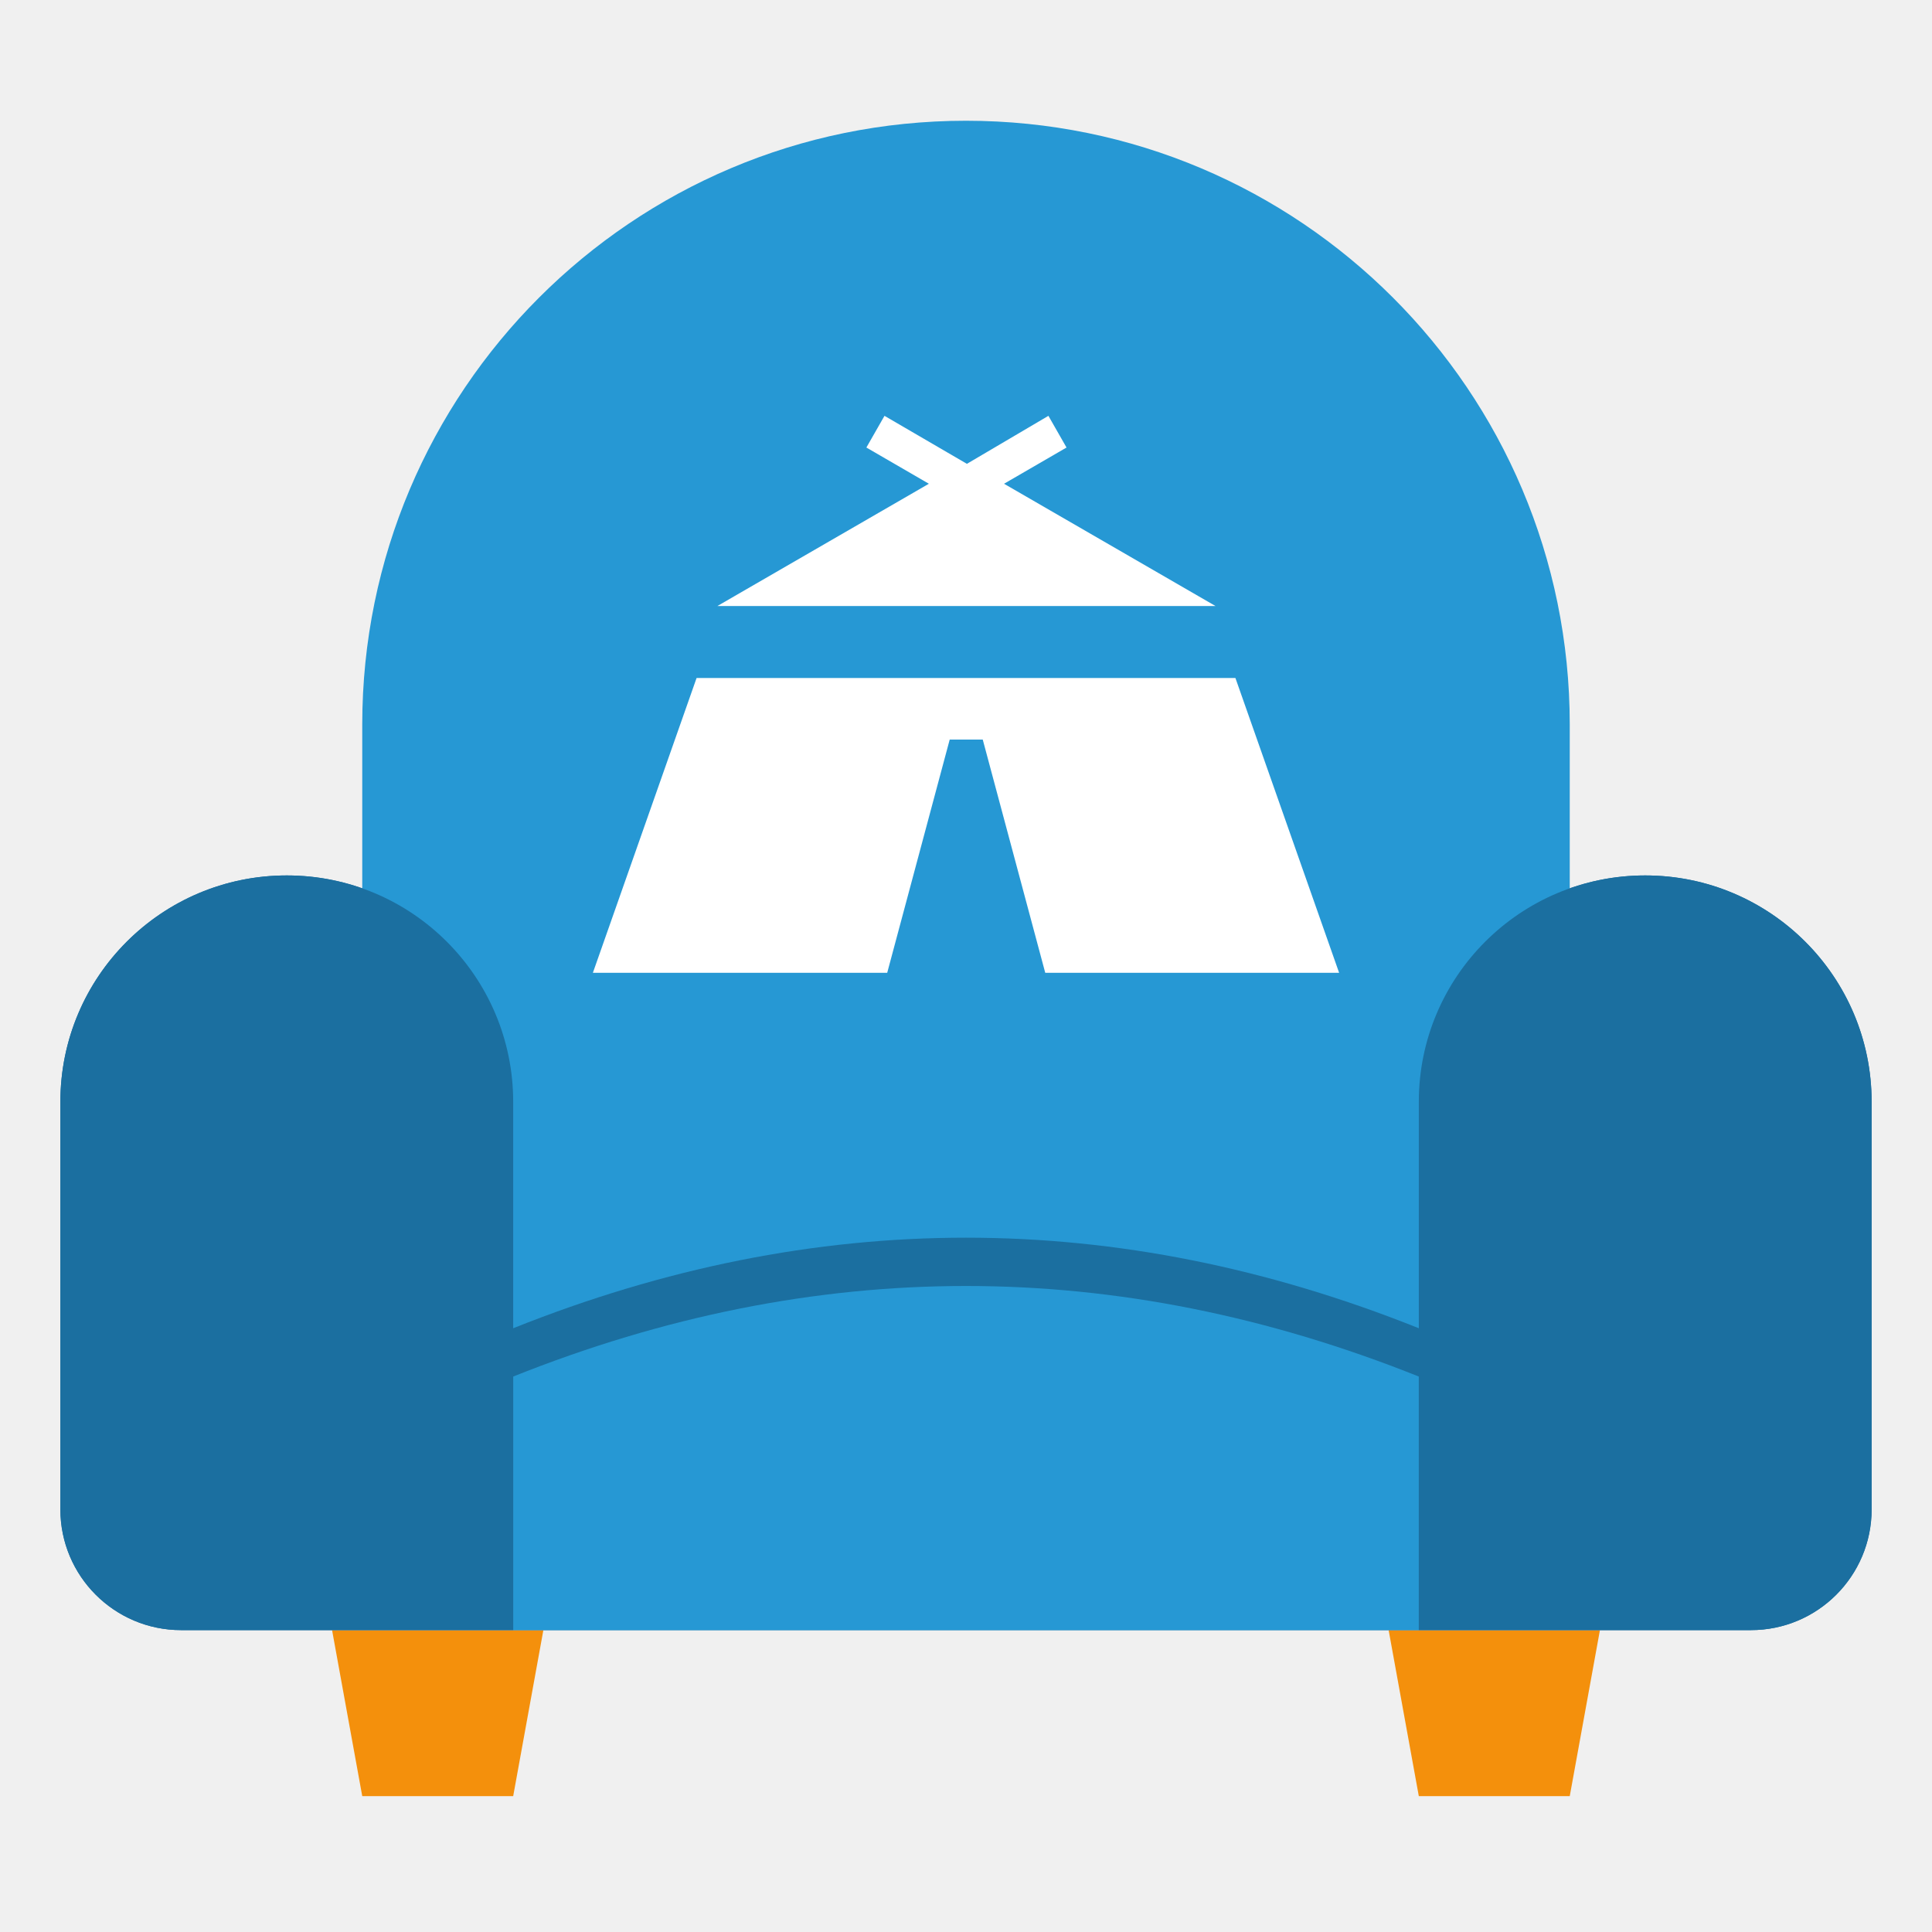
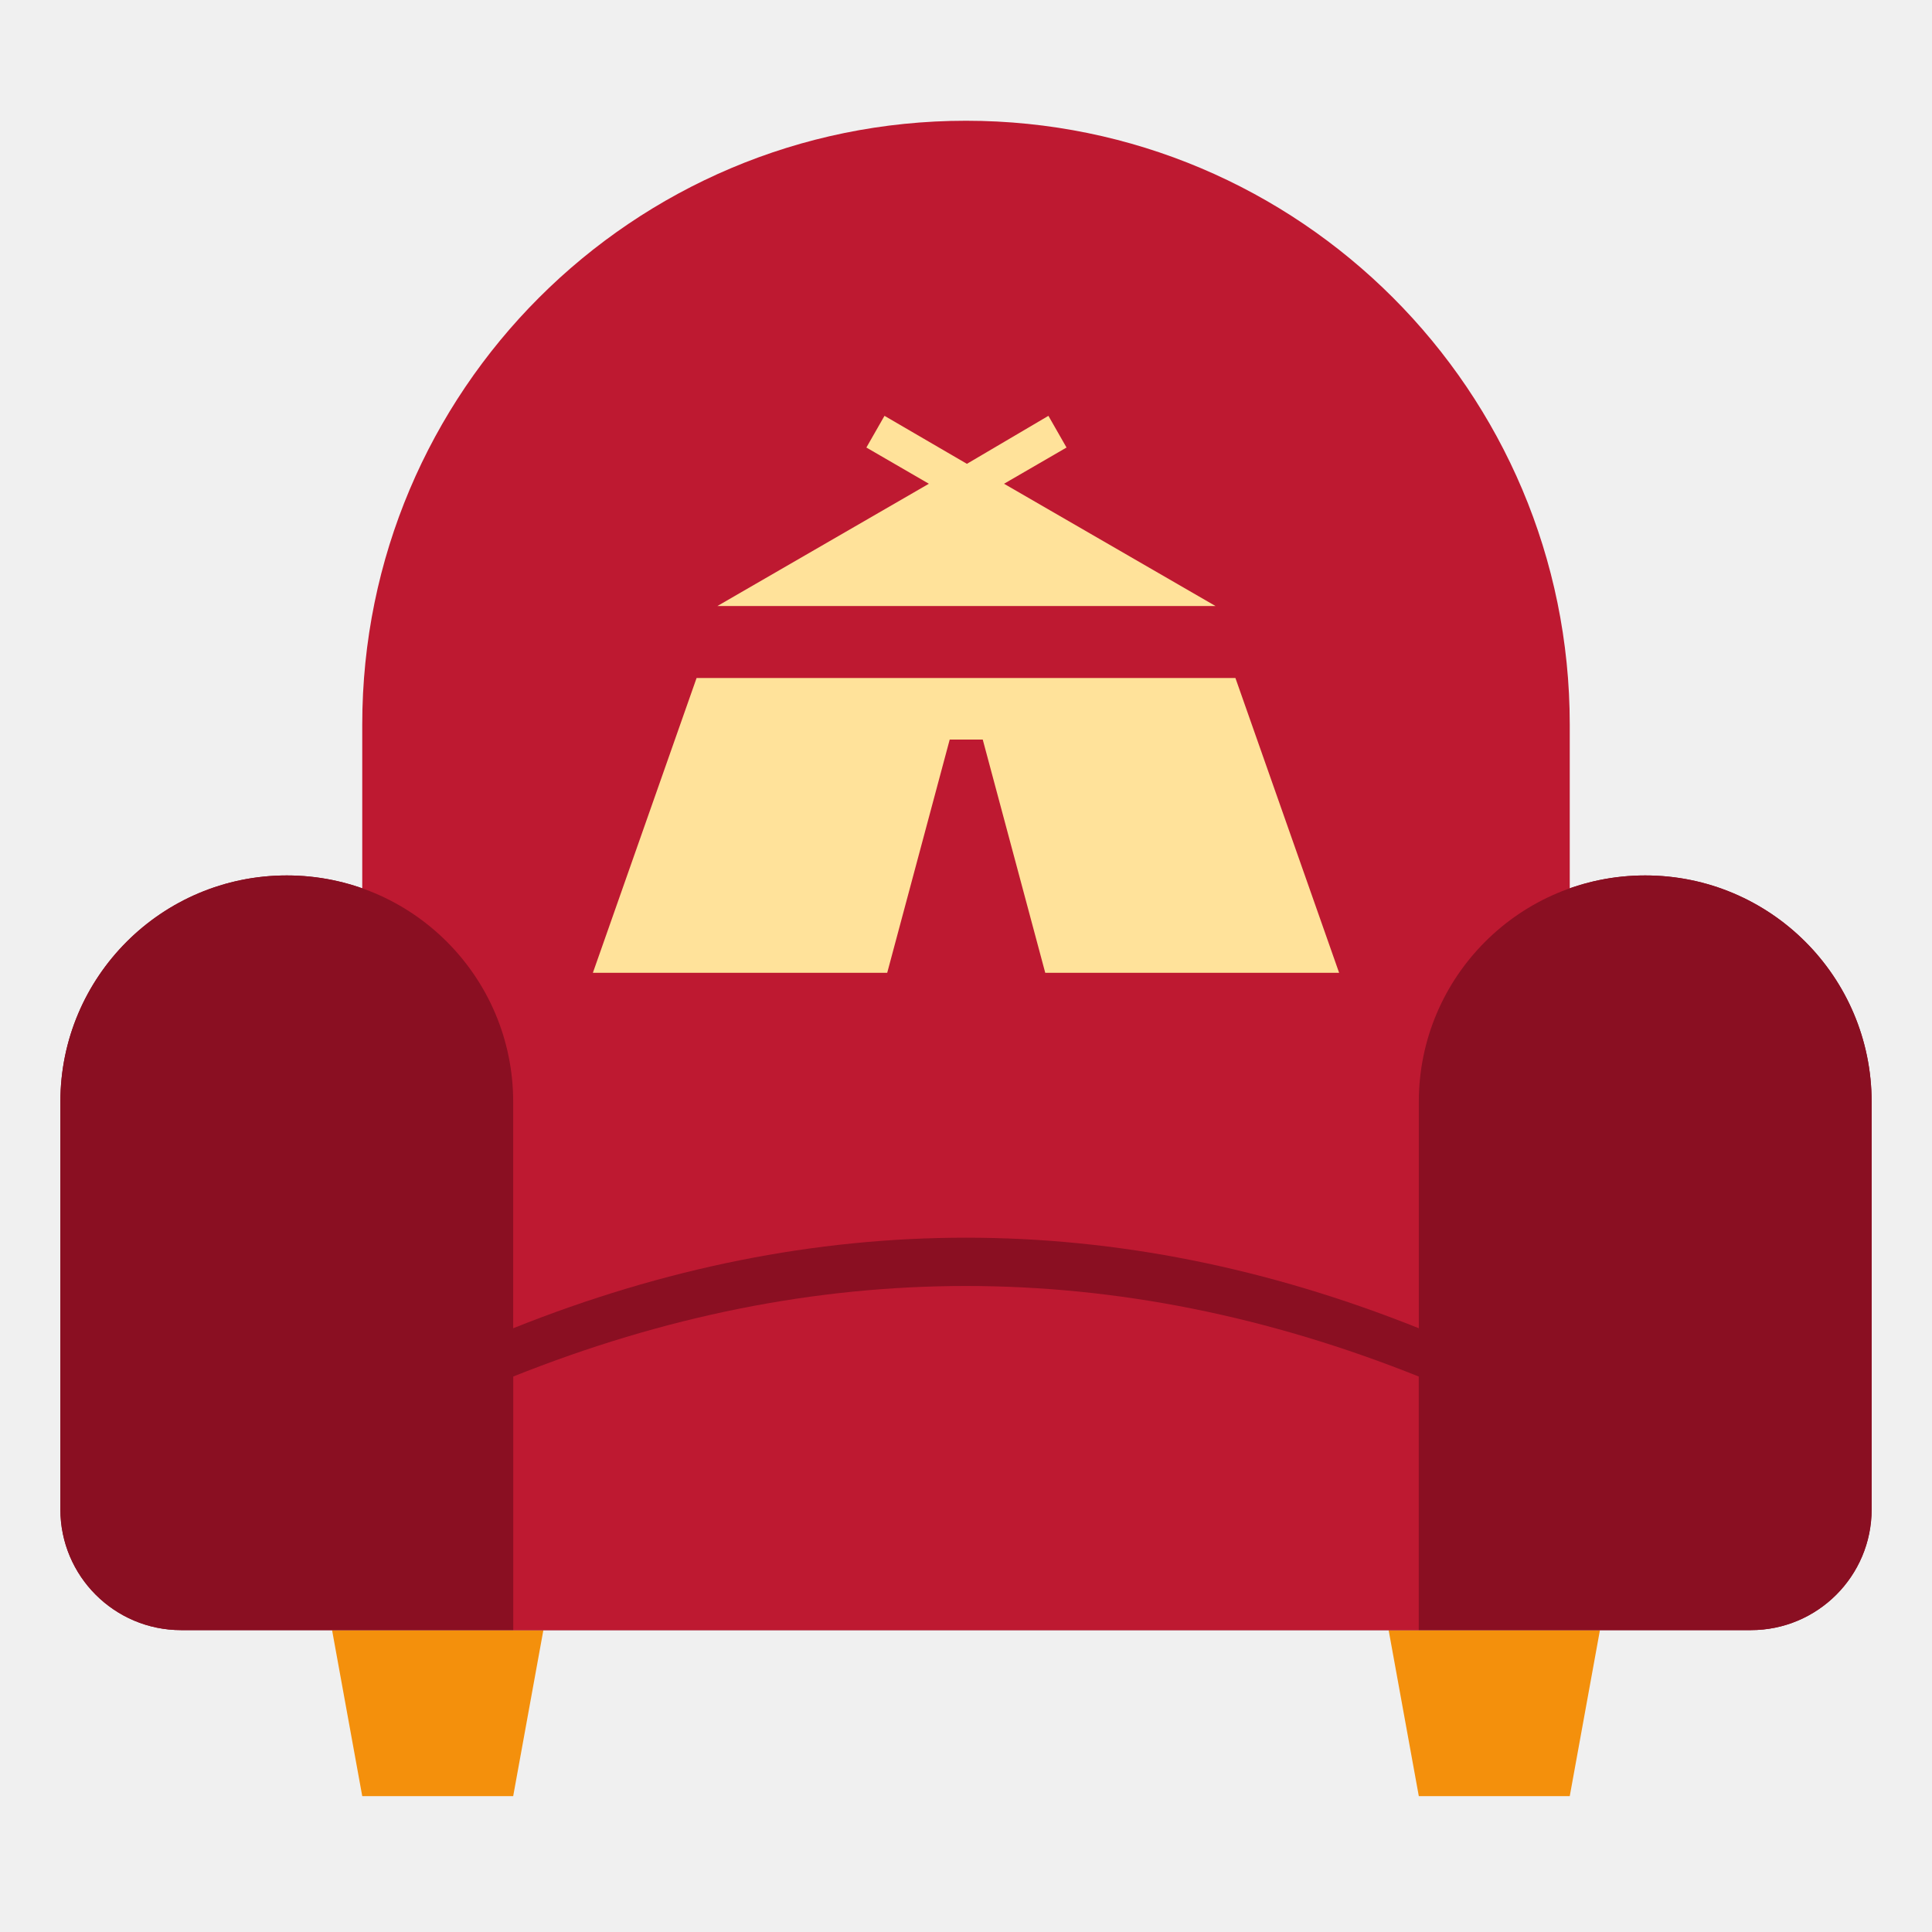
<svg xmlns="http://www.w3.org/2000/svg" viewBox="0 0 64 64" width="64" height="64">
  <path d="M11 54h7l-1 5.5h-5zm35 0h7l-1 5.5h-5z" fill="#f4900c" />
-   <path d="M2 36.5a7.5 7.5 0 0 1 15 0V38h30v-1.5a7.5 7.5 0 0 1 15 0V50a4 4 0 0 1-4 4H6a4 4 0 0 1-4-4z" fill="#1b6fa0" />
-   <path d="M12 44V24a20 20 0 0 1 40 0v20h-5q-15-6-30 0z" fill="#2698d4" />
-   <path d="M17 45.6q15-6 30 0V54H17z" fill="#2698d4" />
-   <path d="M2 36.5a7.5 7.5 0 0 1 15 0V54H6a4 4 0 0 1-4-4zm45 0a7.5 7.5 0 0 1 15 0V50a4 4 0 0 1-4 4H47z" fill="#1b6fa0" />
-   <g fill="#fff" transform="matrix(.15 0 0 .15 12.74 -25.39)">
+   <path d="M2 36.5a7.5 7.5 0 0 1 15 0V38h30v-1.5a7.5 7.5 0 0 1 15 0V50a4 4 0 0 1-4 4H6a4 4 0 0 1-4-4z" fill="#8a0f22" />
+   <path d="M12 44V24a20 20 0 0 1 40 0v20h-5q-15-6-30 0z" fill="#be1931" />
+   <path d="M17 45.6q15-6 30 0V54H17z" fill="#be1931" />
+   <path d="M2 36.5a7.5 7.5 0 0 1 15 0V54H6a4 4 0 0 1-4-4zm45 0a7.5 7.5 0 0 1 15 0V50a4 4 0 0 1-4 4H47z" fill="#8a0f22" />
+   <g fill="#ffe29a" transform="matrix(.15 0 0 .15 12.74 -25.39)">
    <path d="m68.9 319-22.9 65.1h65l13.8-51.5h7.3l13.8 51.5h64.9l-22.9-65.1z" />
    <path d="m110.4 261.1-4 7 13.8 8-46.7 27h110l-46.7-27 13.8-8-4-7-18 10.6z" />
  </g>
</svg>
